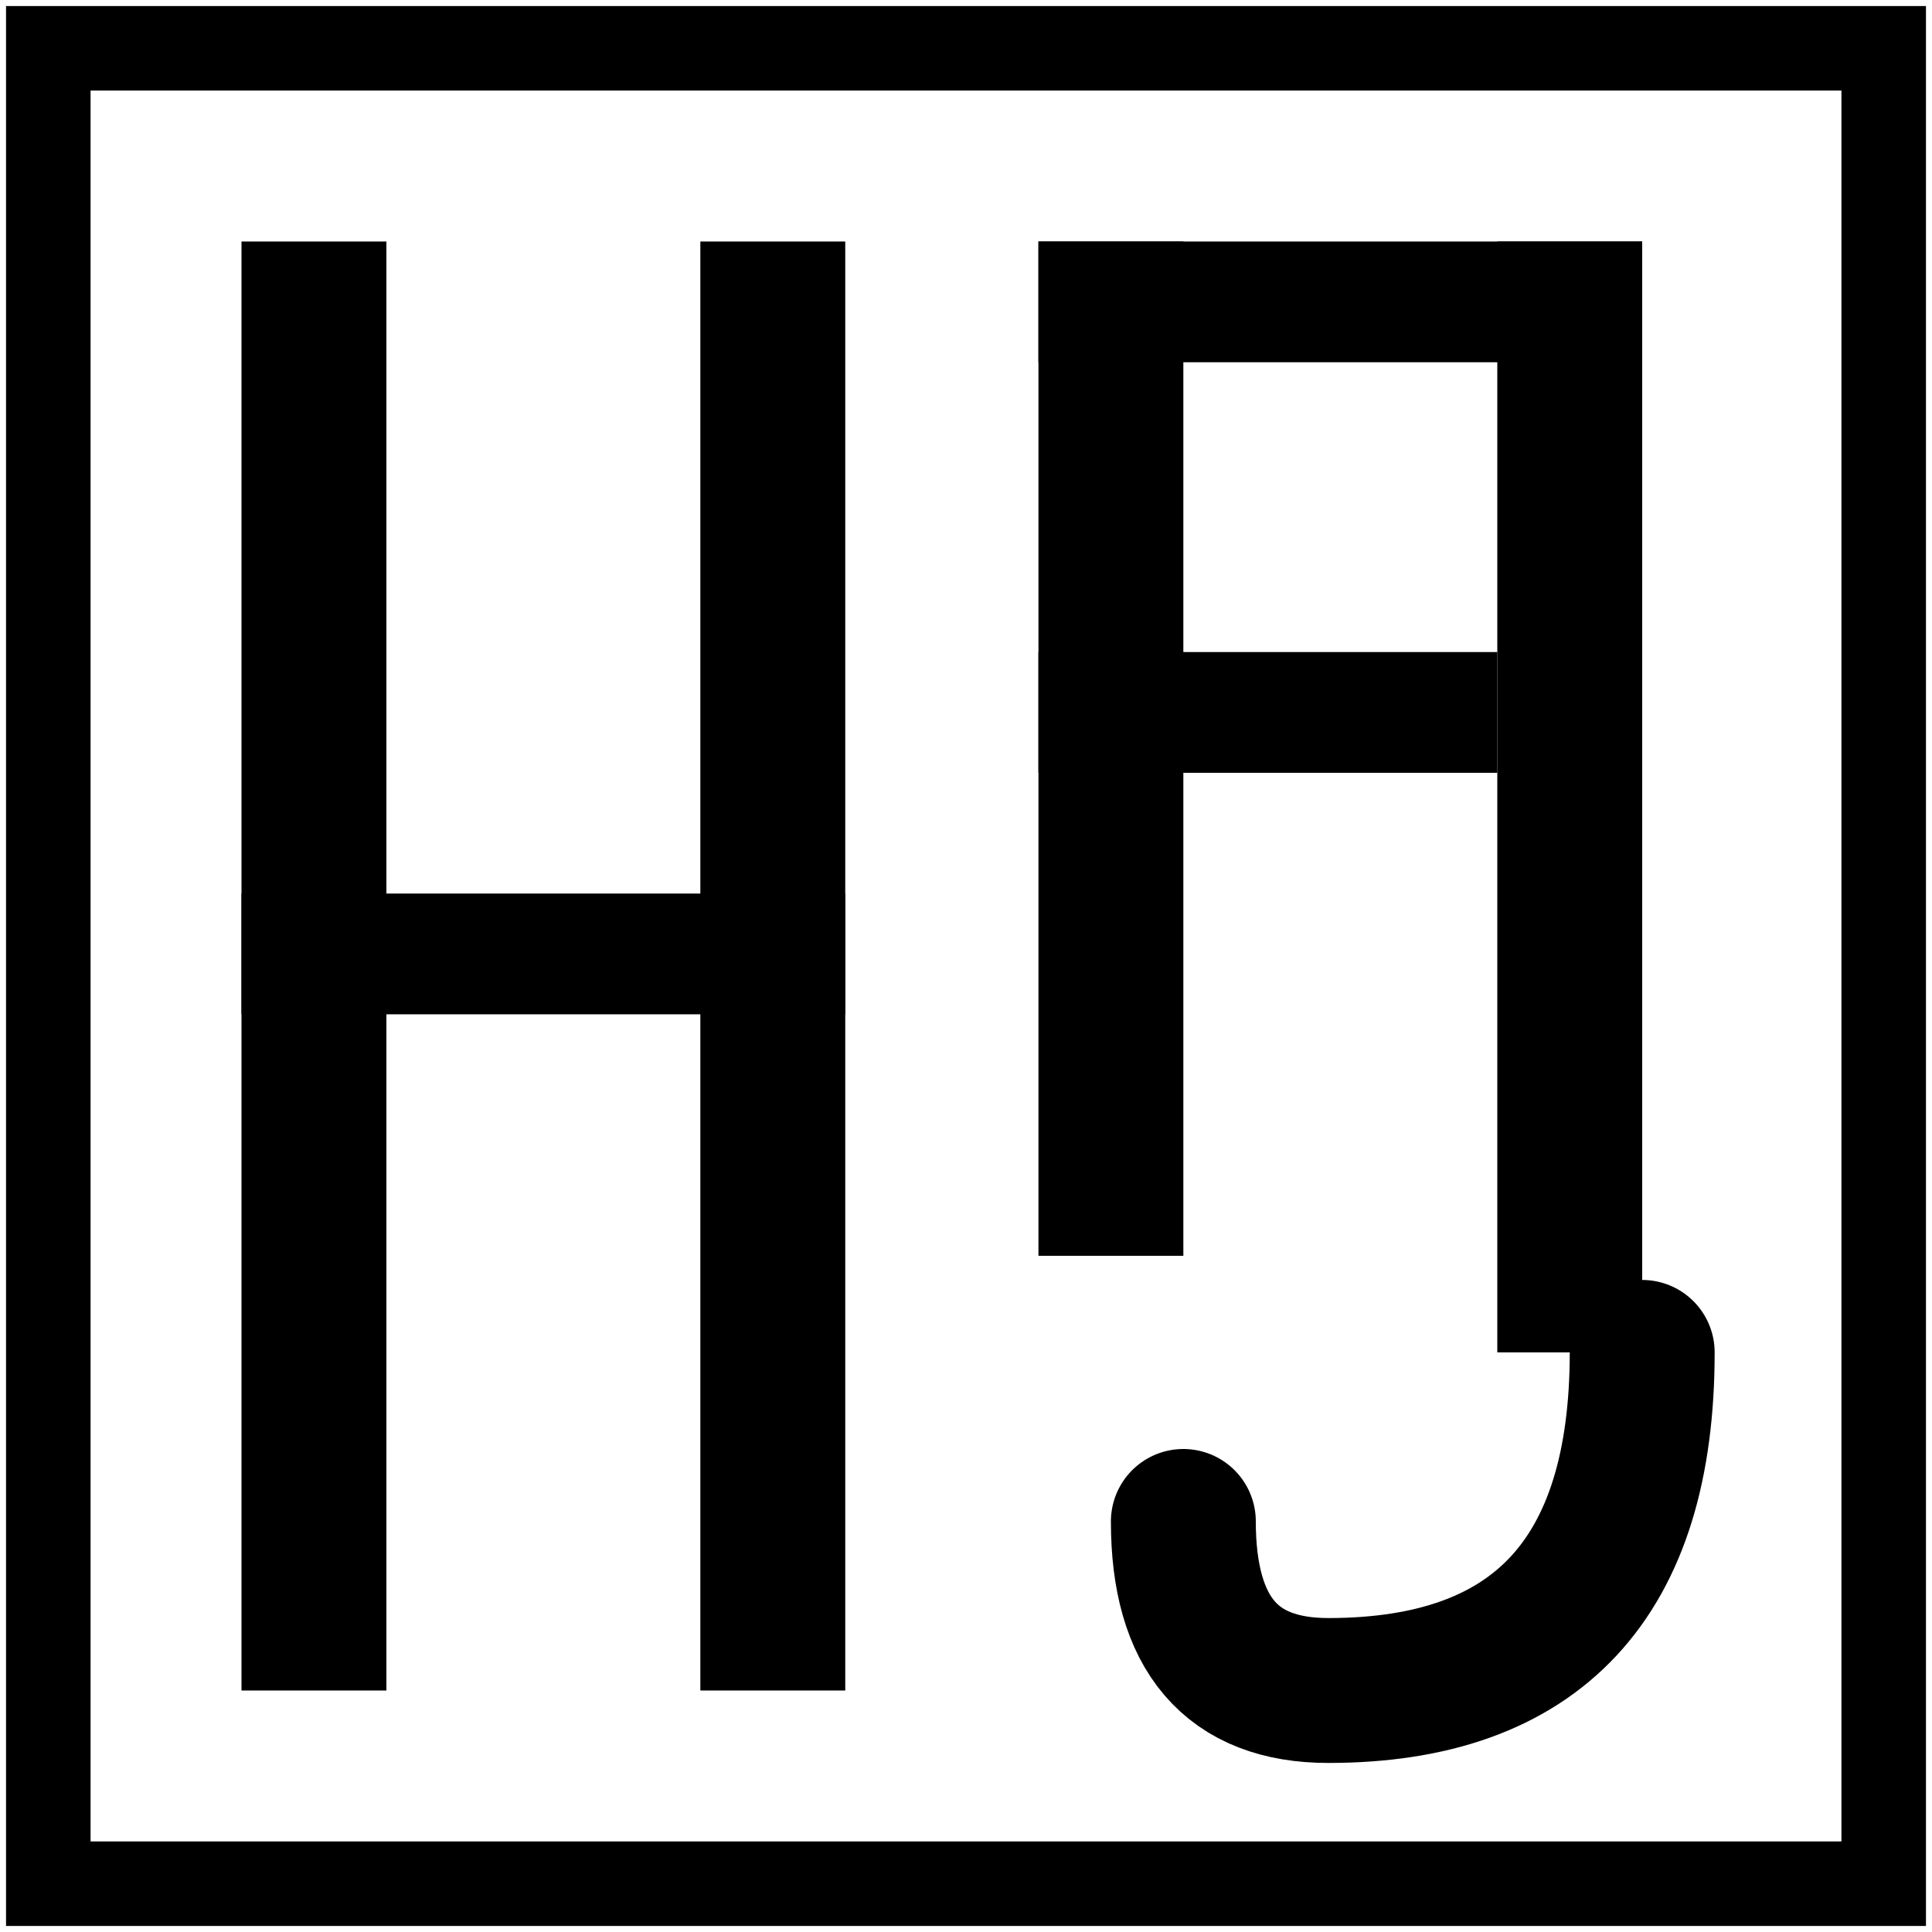
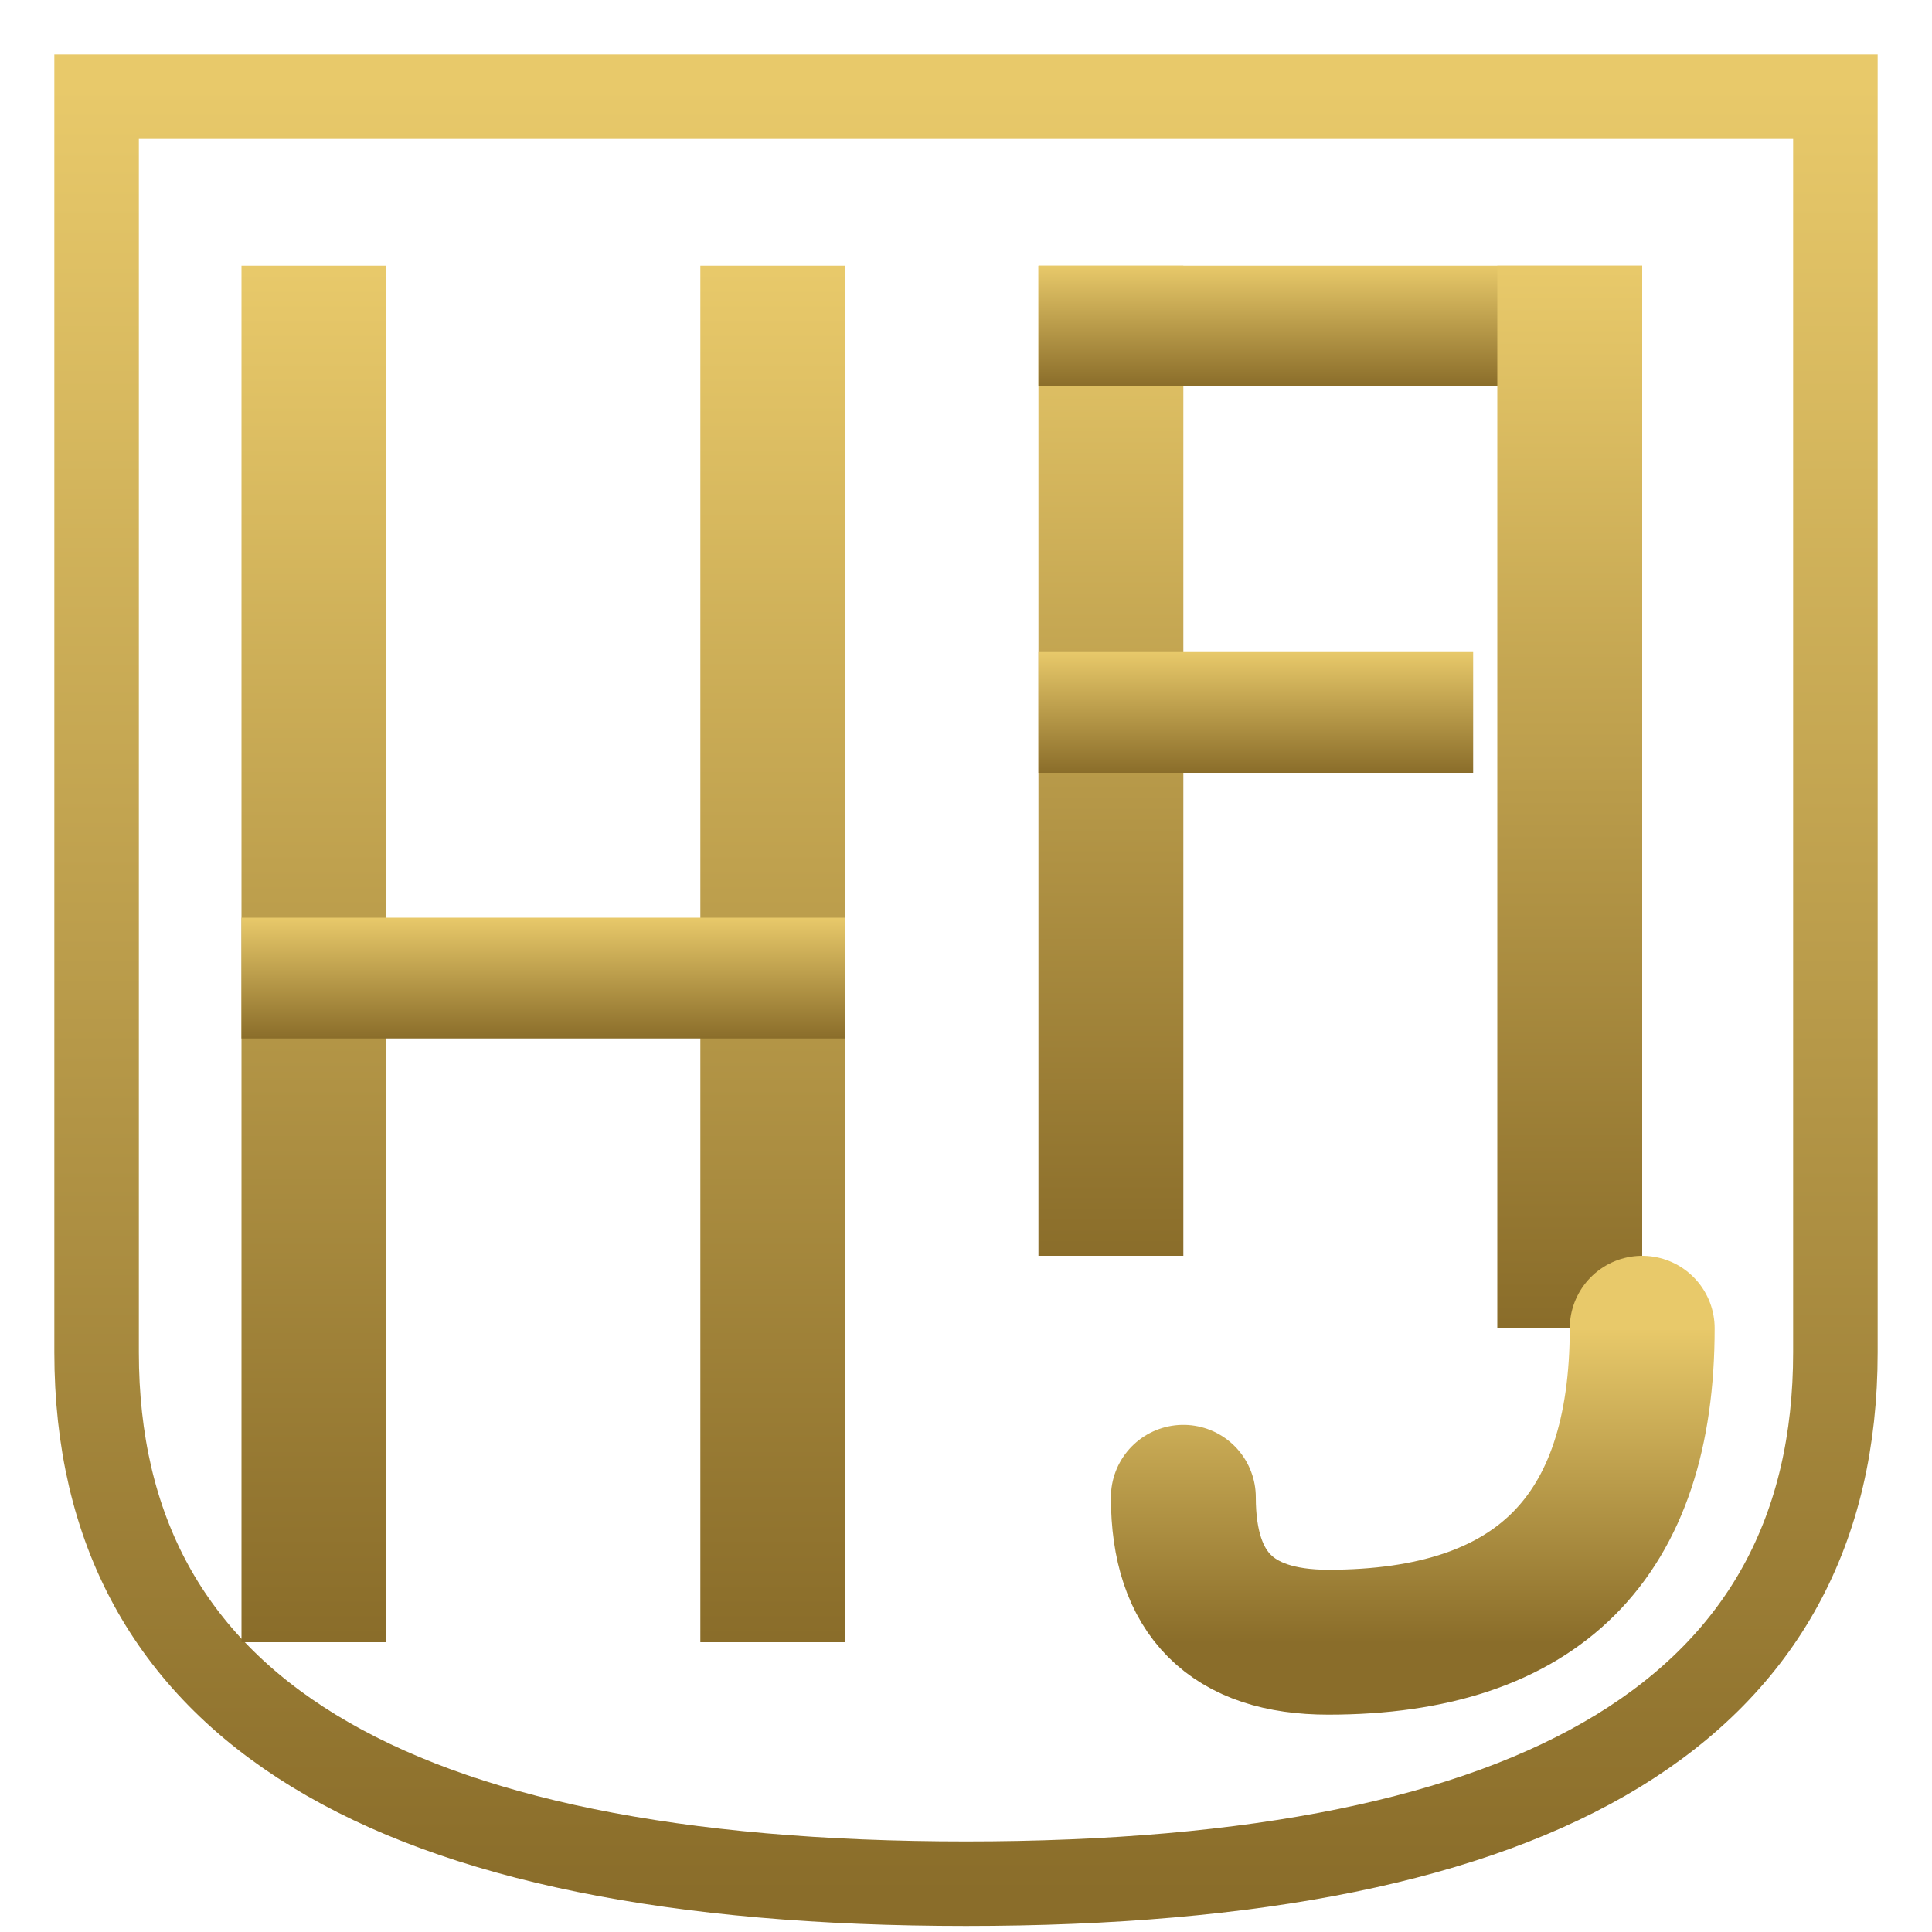
- <svg xmlns="http://www.w3.org/2000/svg" viewBox="0 0 80 80" fill="currentColor">
-   <rect x="2" y="2" width="76" height="76" fill="none" stroke="currentColor" stroke-width="3.5" />
-   <rect x="10" y="10" width="6" height="60" />
-   <rect x="29" y="10" width="6" height="60" />
-   <rect x="10" y="37" width="25" height="5" />
-   <rect x="43" y="10" width="6" height="42" />
-   <rect x="43" y="10" width="25" height="5" />
-   <rect x="43" y="27" width="19" height="5" />
-   <rect x="62" y="10" width="6" height="46" />
-   <path d="M68,56 Q68,70 55,70 Q49,70 49,63" fill="none" stroke="currentColor" stroke-width="6" stroke-linecap="round" />
+ <svg xmlns="http://www.w3.org/2000/svg" viewBox="0 0 80 80">
+   <defs>
+     <linearGradient id="g" x1="0%" y1="0%" x2="0%" y2="100%">
+       <stop offset="0%" stop-color="#E8C96A" />
+       <stop offset="100%" stop-color="#8A6D2A" />
+     </linearGradient>
+   </defs>
+   <path d="M 4,4 L 76,4 L 76,56 Q 76,78 40,78 Q 4,78 4,56 Z" fill="none" stroke="url(#g)" stroke-width="3.5" />
+   <rect x="10" y="11" width="6" height="57" fill="url(#g)" />
+   <rect x="29" y="11" width="6" height="57" fill="url(#g)" />
+   <rect x="10" y="38" width="25" height="5" fill="url(#g)" />
+   <rect x="43" y="11" width="6" height="41" fill="url(#g)" />
+   <rect x="43" y="11" width="25" height="5" fill="url(#g)" />
+   <rect x="43" y="27" width="18" height="5" fill="url(#g)" />
+   <rect x="62" y="11" width="6" height="44" fill="url(#g)" />
+   <path d="M 68,55 Q 68,68 55,68 Q 49,68 49,62" fill="none" stroke="url(#g)" stroke-width="6" stroke-linecap="round" />
</svg>
